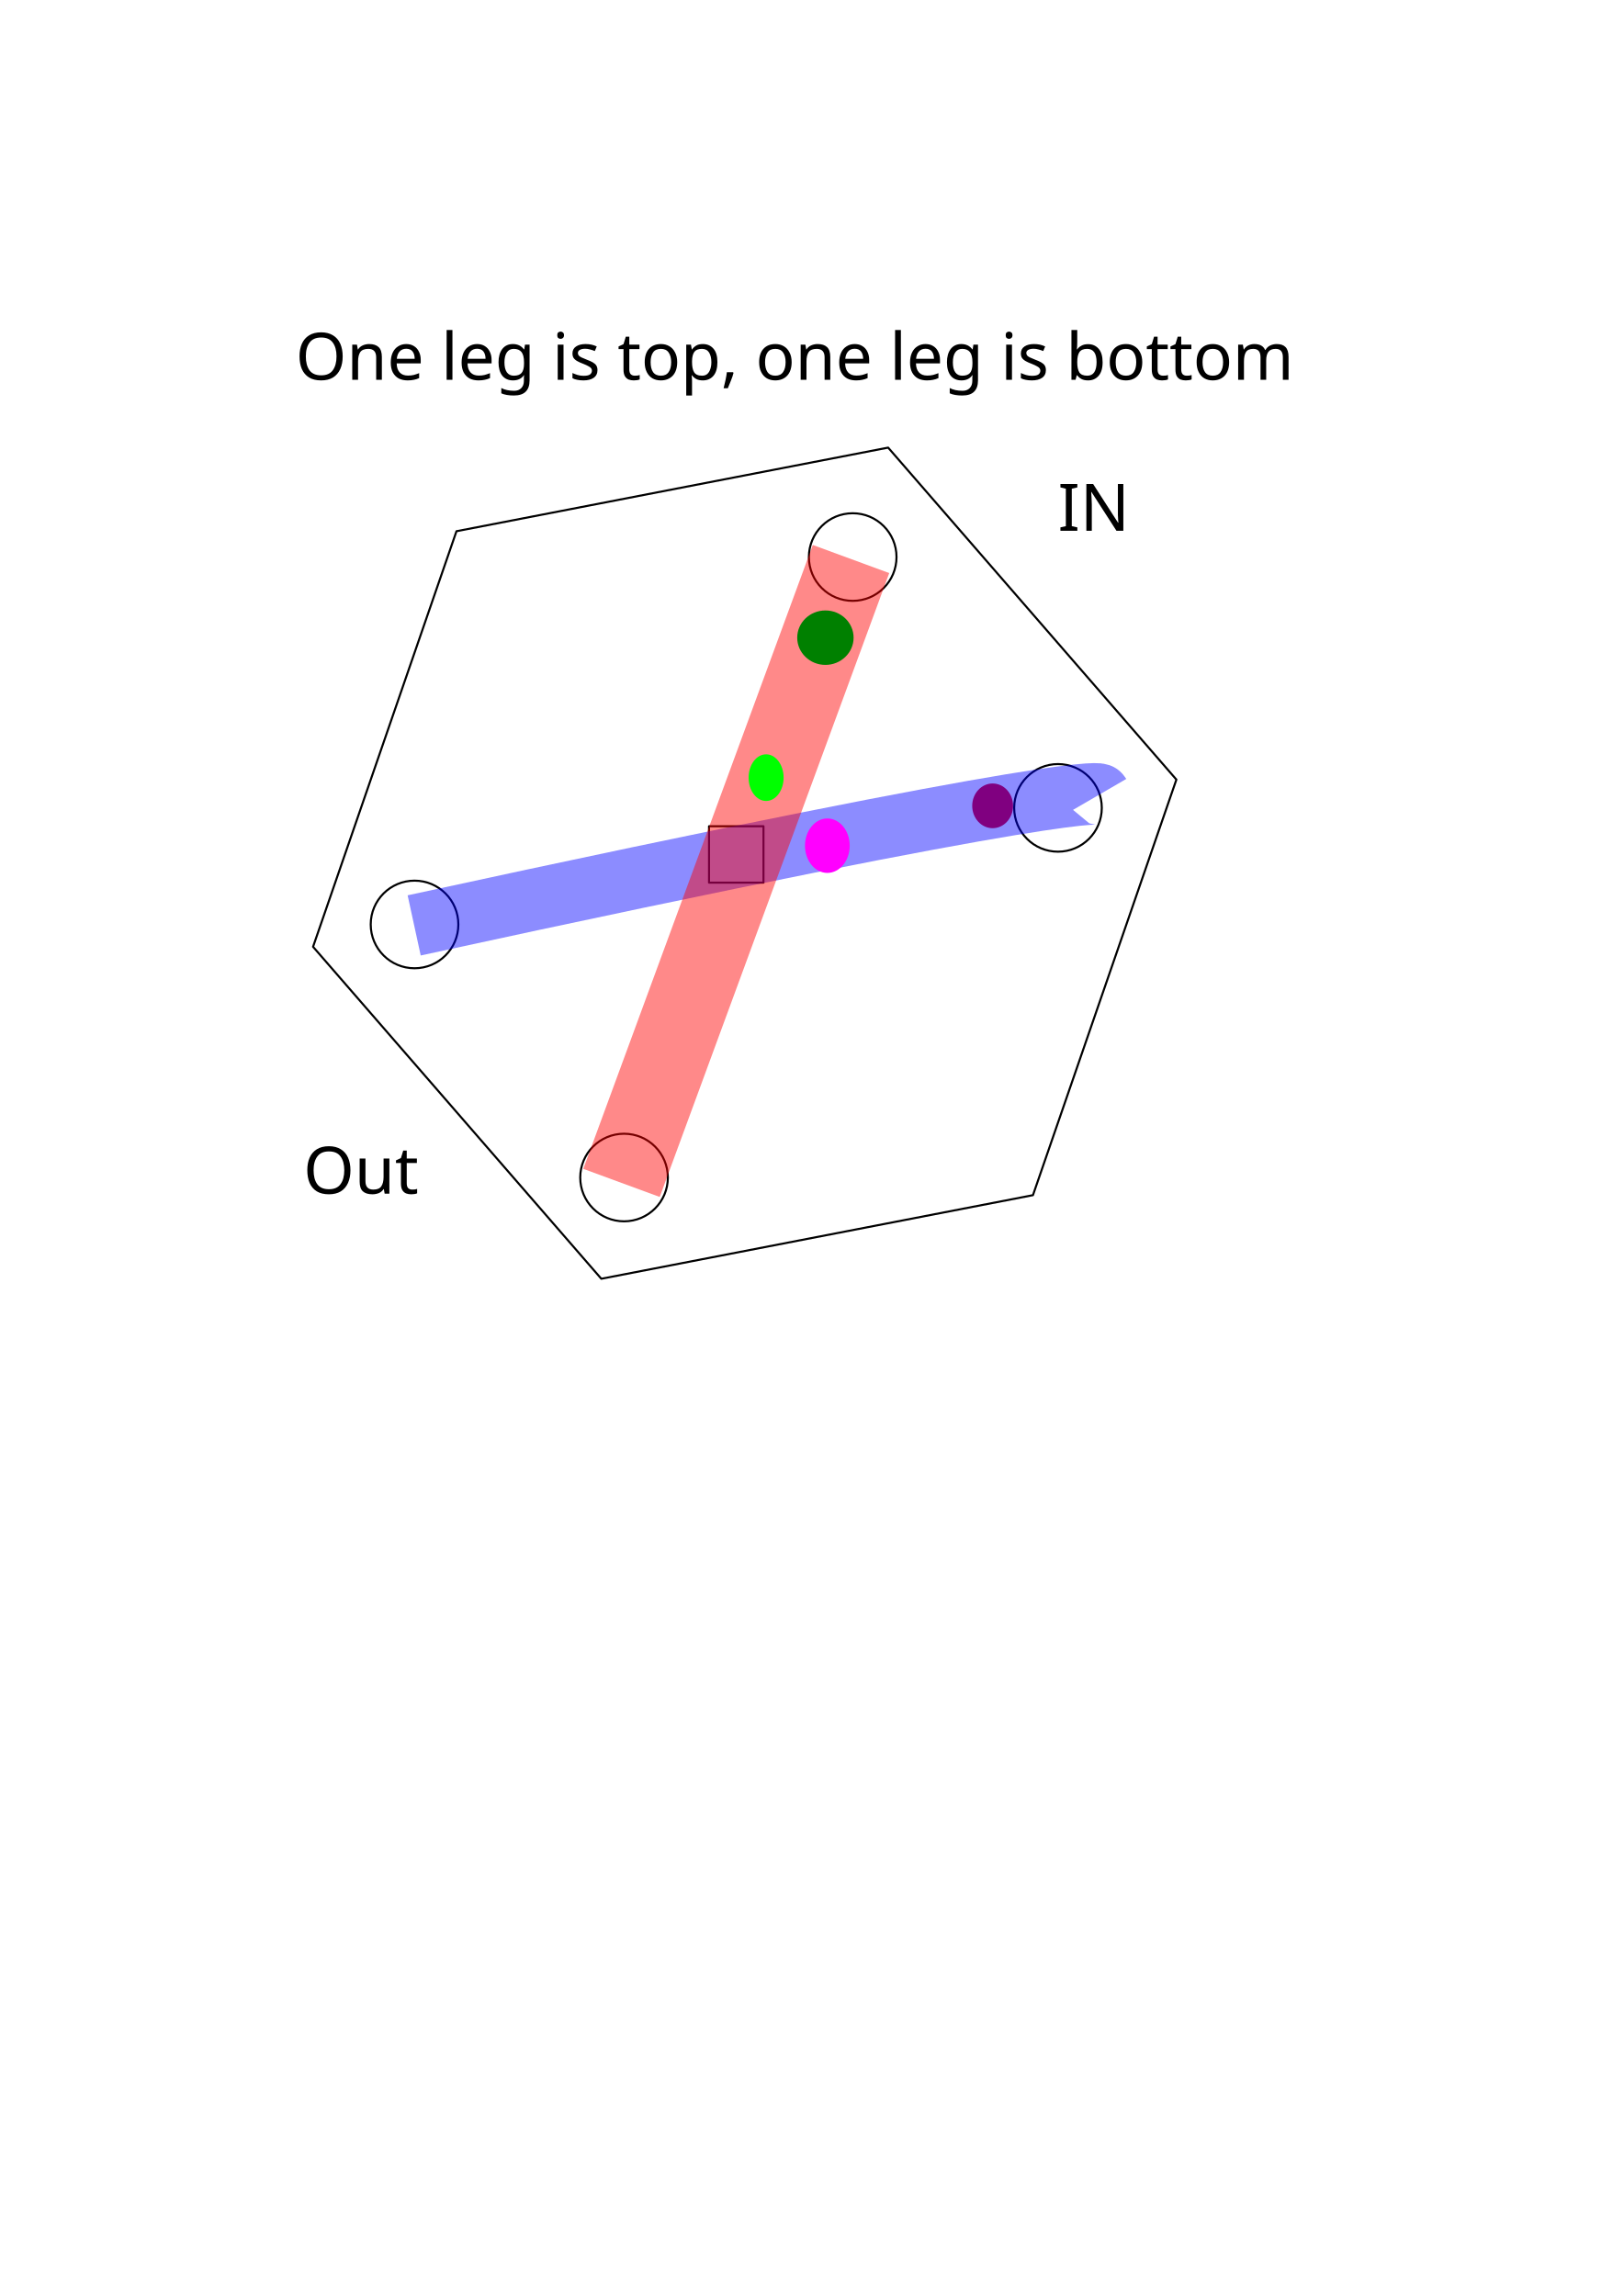
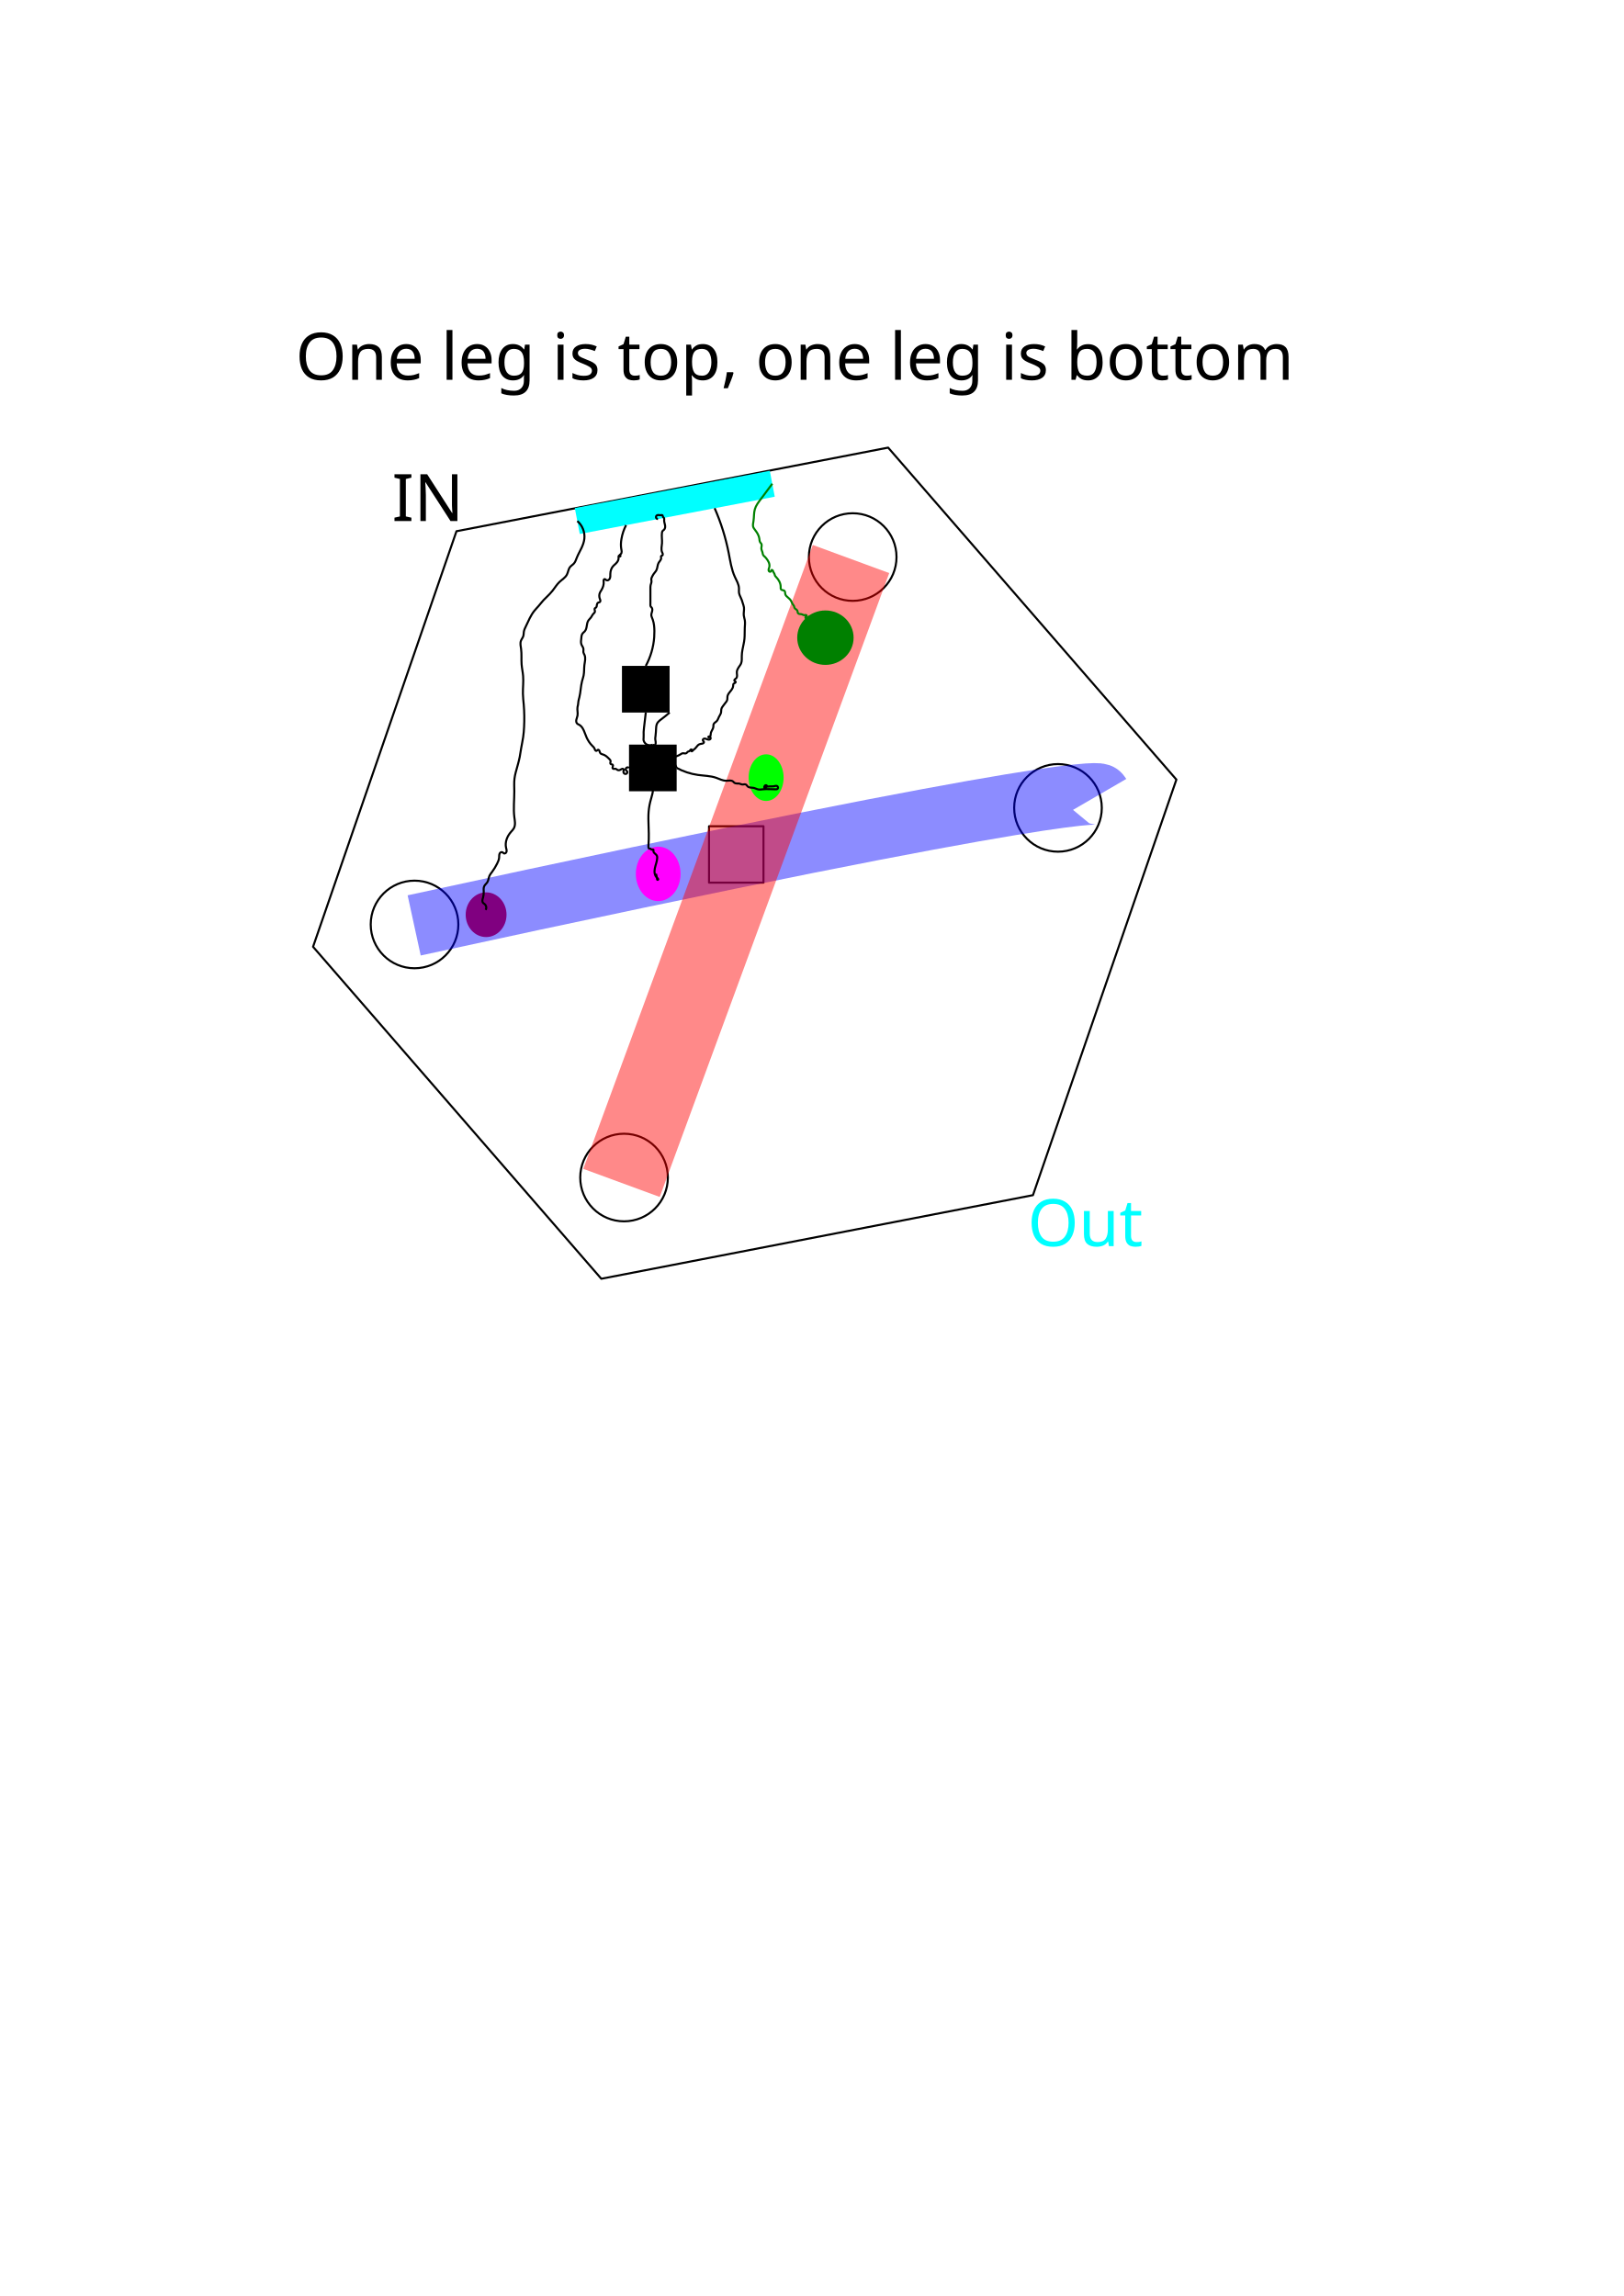
<svg xmlns="http://www.w3.org/2000/svg" width="210mm" height="297mm" viewBox="0 0 210 297" version="1.1" id="svg1">
-   <defs id="defs1" />
+   <defs id="defs1">
+     </defs>
  <g id="layer1">
    <path style="fill:none;stroke-width:0.265;stroke-linejoin:round;stroke-dashoffset:18.144;paint-order:fill markers stroke" id="path1" d="M 120.963,160.194 60.205,127.107 -8.802,132.028 24.285,71.27 19.364,2.263 80.122,35.35 149.129,30.429 116.042,91.187 Z" />
    <path style="fill:none;fill-opacity:1;stroke-width:0.265;stroke-linejoin:round;stroke-dashoffset:18.144;paint-order:fill markers stroke;stroke:#000000;stroke-opacity:1" id="path3" d="M 109.395,127.753 90.845,181.509 35.016,192.323 -2.263,149.38 16.286,95.624 72.115,84.81 Z" transform="translate(42.75191,-26.90855)" />
    <circle style="fill:none;fill-opacity:1;stroke:#000000;stroke-width:0.265;stroke-linejoin:round;stroke-dashoffset:18.144;stroke-opacity:1;paint-order:fill markers stroke" id="path4" cx="110.283" cy="72.057" r="5.666" />
    <circle style="fill:none;fill-opacity:1;stroke:#000000;stroke-width:0.265;stroke-linejoin:round;stroke-dashoffset:18.144;stroke-opacity:1;paint-order:fill markers stroke" id="path4-8" cx="136.833" cy="104.504" r="5.666" />
    <circle style="fill:none;fill-opacity:1;stroke:#000000;stroke-width:0.265;stroke-linejoin:round;stroke-dashoffset:18.144;stroke-opacity:1;paint-order:fill markers stroke" id="path4-1" cx="53.613" cy="119.583" r="5.666" />
    <circle style="fill:none;fill-opacity:1;stroke:#000000;stroke-width:0.265;stroke-linejoin:round;stroke-dashoffset:18.144;stroke-opacity:1;paint-order:fill markers stroke" id="path4-2" cx="80.71" cy="152.32" r="5.666" />
    <rect style="fill:none;fill-opacity:1;stroke:#000000;stroke-width:0.265;stroke-linejoin:round;stroke-dashoffset:18.144;stroke-opacity:1;paint-order:fill markers stroke" id="rect4" width="7.041" height="7.293" x="91.702" y="106.88" />
    <path style="fill:none;stroke:#0000ff;stroke-width:7.965;stroke-linecap:butt;stroke-linejoin:miter;stroke-opacity:0.45;stroke-dasharray:none" d="M 53.566,119.705 C 141.018,100.684 142.224,102.76 142.224,102.76" id="path5" />
    <path style="fill:none;stroke:#ff0000;stroke-width:10.536;stroke-linecap:butt;stroke-linejoin:miter;stroke-dasharray:none;stroke-opacity:0.463" d="M 110.063,72.312 80.383,153.016" id="path6" />
    <ellipse style="fill:#008000;fill-opacity:1;stroke:none;stroke-width:5.312;stroke-linejoin:round;stroke-dasharray:none;stroke-dashoffset:18.144;stroke-opacity:0.463;paint-order:fill markers stroke" id="path7" cx="106.754" cy="82.486" rx="3.646" ry="3.521" />
    <ellipse style="fill:#00ff00;fill-opacity:1;stroke:none;stroke-width:5.044;stroke-linejoin:round;stroke-dasharray:none;stroke-dashoffset:18.144;stroke-opacity:0.463;paint-order:fill markers stroke" id="path8" cx="99.084" cy="100.593" rx="2.263" ry="3.018" />
-     <ellipse style="fill:#800080;fill-opacity:1;stroke:none;stroke-width:5.899;stroke-linejoin:round;stroke-dasharray:none;stroke-dashoffset:18.144;stroke-opacity:0.463;paint-order:fill markers stroke" id="path9" cx="128.381" cy="104.239" rx="2.641" ry="2.892" />
-     <ellipse style="fill:#ff00ff;fill-opacity:1;stroke:none;stroke-width:6.724;stroke-linejoin:round;stroke-dasharray:none;stroke-dashoffset:18.144;stroke-opacity:0.463;paint-order:fill markers stroke" id="path10" cx="107.005" cy="109.395" rx="2.892" ry="3.521" />
-     <text xml:space="preserve" style="font-size:8.467px;line-height:1.25;font-family:'Gentium Book Basic';-inkscape-font-specification:'Gentium Book Basic';letter-spacing:0px;word-spacing:0px;stroke-width:0.265" x="136.806" y="68.655" id="text10">
-       <tspan id="tspan10" style="stroke-width:0.265" x="136.806" y="68.655">IN</tspan>
+     <ellipse style="fill:#800080;fill-opacity:1;stroke:none;stroke-width:5.899;stroke-linejoin:round;stroke-dasharray:none;stroke-dashoffset:18.144;stroke-opacity:0.463;paint-order:fill markers stroke" id="path9" cx="62.87" cy="118.322" rx="2.641" ry="2.892" />
+     <ellipse style="fill:#ff00ff;fill-opacity:1;stroke:none;stroke-width:6.724;stroke-linejoin:round;stroke-dasharray:none;stroke-dashoffset:18.144;stroke-opacity:0.463;paint-order:fill markers stroke" id="path10" cx="85.127" cy="113.041" rx="2.892" ry="3.521" />
+     <text xml:space="preserve" style="font-size:8.467px;line-height:1.25;font-family:'Gentium Book Basic';-inkscape-font-specification:'Gentium Book Basic';letter-spacing:0px;word-spacing:0px;stroke-width:0.265" x="50.674" y="67.397" id="text10">
+       <tspan id="tspan10" style="stroke-width:0.265" x="50.674" y="67.397">IN</tspan>
    </text>
-     <text xml:space="preserve" style="font-size:8.467px;line-height:1.25;font-family:'Gentium Book Basic';-inkscape-font-specification:'Gentium Book Basic';letter-spacing:0px;word-spacing:0px;stroke-width:0.265" x="39.231" y="154.41" id="text11">
-       <tspan id="tspan11" style="stroke-width:0.265" x="39.231" y="154.41">Out</tspan>
+     <text xml:space="preserve" style="font-size:8.467px;line-height:1.25;font-family:'Gentium Book Basic';-inkscape-font-specification:'Gentium Book Basic';letter-spacing:0px;word-spacing:0px;stroke-width:0.265;fill:#00ffff" x="132.908" y="161.2" id="text11">
+       <tspan id="tspan11" style="stroke-width:0.265;fill:#00ffff" x="132.908" y="161.2">Out</tspan>
    </text>
    <text xml:space="preserve" style="font-size:8.467px;line-height:1.25;font-family:'Gentium Book Basic';-inkscape-font-specification:'Gentium Book Basic';letter-spacing:0px;word-spacing:0px;stroke-width:0.265" x="38.225" y="49.129" id="text12">
      <tspan id="tspan12" style="stroke-width:0.265" x="38.225" y="49.129">One leg is top, one leg is bottom</tspan>
    </text>
+     <rect style="fill:#00ffff;fill-opacity:1;stroke:none;stroke-width:10.065;stroke-linejoin:round;stroke-dasharray:none;stroke-dashoffset:18.144;stroke-opacity:0.463;paint-order:fill markers stroke" id="rect12" width="25.675" height="3.415" x="60.68" y="78.51" transform="rotate(-10.82304)" />
+     <rect style="fill:#000000;fill-opacity:1;stroke:none;stroke-width:10.065;stroke-linejoin:round;stroke-dasharray:none;stroke-dashoffset:18.144;stroke-opacity:0.463;paint-order:fill markers stroke" id="rect13" width="6.161" height="6.036" x="81.354" y="96.318" />
+     <rect style="fill:#000000;fill-opacity:1;stroke:none;stroke-width:10.065;stroke-linejoin:round;stroke-dasharray:none;stroke-dashoffset:18.144;stroke-opacity:0.463;paint-order:fill markers stroke" id="rect13-5" width="6.161" height="6.036" x="80.441" y="86.136" />
+     <path style="fill:none;stroke:#008000;stroke-width:0.265px;stroke-linecap:butt;stroke-linejoin:miter;stroke-opacity:1;fill-opacity:1" d="m 99.883,62.575 c -0.495,0.677 -0.997,1.349 -1.505,2.016 -0.301,0.396 -0.611,0.802 -0.75,1.28 -0.142,0.488 -0.094,1.011 -0.174,1.514 -0.022,0.143 -0.055,0.285 -0.067,0.429 -0.012,0.144 -0.002,0.294 0.059,0.425 0.035,0.077 0.086,0.145 0.137,0.213 0.096,0.128 0.192,0.255 0.279,0.389 0.164,0.25 0.298,0.525 0.342,0.82 0.013,0.088 0.018,0.178 0.034,0.266 0.016,0.088 0.043,0.175 0.096,0.247 0.04,0.054 0.093,0.097 0.127,0.155 0.028,0.046 0.043,0.1 0.048,0.154 0.005,0.054 0.001,0.108 -0.006,0.162 -0.014,0.107 -0.042,0.214 -0.035,0.322 0.005,0.086 0.033,0.17 0.063,0.251 0.031,0.081 0.065,0.161 0.085,0.245 0.014,0.058 0.021,0.117 0.033,0.176 0.012,0.059 0.028,0.117 0.058,0.169 0.057,0.096 0.155,0.159 0.237,0.235 0.06,0.055 0.112,0.119 0.162,0.184 0.13,0.166 0.252,0.342 0.331,0.538 0.078,0.196 0.11,0.416 0.055,0.62 -0.018,0.068 -0.046,0.132 -0.065,0.2 -0.02,0.067 -0.032,0.139 -0.018,0.207 0.007,0.034 0.02,0.068 0.041,0.096 0.021,0.028 0.048,0.052 0.081,0.065 0.032,0.013 0.069,0.016 0.103,0.006 0.034,-0.01 0.063,-0.033 0.079,-0.065 0.012,-0.024 0.016,-0.051 0.022,-0.077 0.003,-0.013 0.007,-0.026 0.012,-0.038 0.005,-0.012 0.013,-0.024 0.022,-0.033 0.012,-0.011 0.027,-0.018 0.043,-0.021 0.016,-0.003 0.033,-0.002 0.048,0.003 0.031,0.009 0.057,0.031 0.076,0.058 0.038,0.053 0.047,0.12 0.073,0.18 0.037,0.087 0.105,0.157 0.144,0.243 0.038,0.085 0.046,0.183 0.089,0.266 0.033,0.064 0.086,0.115 0.136,0.167 0.17,0.177 0.32,0.375 0.427,0.596 0.107,0.221 0.17,0.465 0.164,0.711 -0.001,0.052 -0.006,0.104 -4.5e-4,0.156 0.005,0.052 0.021,0.104 0.055,0.144 0.026,0.03 0.06,0.051 0.097,0.065 0.037,0.014 0.075,0.022 0.114,0.029 0.039,0.007 0.078,0.014 0.115,0.026 0.037,0.012 0.074,0.03 0.103,0.057 0.027,0.025 0.047,0.058 0.06,0.093 0.013,0.035 0.021,0.071 0.025,0.108 0.009,0.074 0.007,0.149 0.024,0.221 0.022,0.093 0.074,0.176 0.137,0.247 0.063,0.071 0.137,0.131 0.21,0.192 0.147,0.123 0.293,0.252 0.39,0.417 0.075,0.128 0.117,0.273 0.193,0.4 0.034,0.057 0.074,0.11 0.114,0.163 0.038,0.05 0.077,0.102 0.097,0.162 0.019,0.059 0.019,0.123 0.043,0.18 0.017,0.042 0.045,0.078 0.078,0.109 0.033,0.031 0.069,0.057 0.106,0.083 0.037,0.026 0.074,0.051 0.108,0.081 0.034,0.03 0.063,0.065 0.083,0.105 0.026,0.055 0.032,0.117 0.041,0.178 0.009,0.06 0.023,0.123 0.063,0.17 0.025,0.03 0.059,0.051 0.095,0.066 0.036,0.014 0.075,0.021 0.114,0.025 0.078,0.008 0.157,0.004 0.232,0.023 0.06,0.016 0.115,0.046 0.171,0.072 0.056,0.026 0.116,0.05 0.178,0.051 0.067,9e-4 0.133,-0.025 0.2,-0.018 0.033,0.003 0.067,0.015 0.091,0.039 0.012,0.012 0.021,0.027 0.026,0.043 0.005,0.016 0.004,0.034 -0.001,0.049 -0.005,0.014 -0.014,0.027 -0.025,0.037 -0.011,0.01 -0.024,0.019 -0.037,0.026 -0.026,0.015 -0.054,0.029 -0.074,0.051 -0.014,0.016 -0.023,0.037 -0.026,0.058 -0.003,0.021 -10e-5,0.043 0.008,0.063 0.008,0.02 0.021,0.038 0.038,0.051 0.016,0.014 0.036,0.024 0.057,0.029 0.045,0.012 0.092,0.003 0.137,-0.007 0.045,-0.01 0.092,-0.021 0.137,-0.014 0.034,0.005 0.065,0.02 0.099,0.027 0.017,0.004 0.034,0.005 0.051,0.002 0.017,-0.003 0.033,-0.01 0.045,-0.023 0.008,-0.008 0.013,-0.018 0.016,-0.029 0.003,-0.011 0.004,-0.022 0.003,-0.033 -0.002,-0.022 -0.013,-0.042 -0.026,-0.06 -0.028,-0.034 -0.068,-0.055 -0.104,-0.081 -0.035,-0.025 -0.066,-0.056 -0.091,-0.091" id="path13" />
+     <path style="fill:none;stroke:#000000;stroke-width:0.265px;stroke-linecap:butt;stroke-linejoin:miter;stroke-opacity:1" d="m 74.664,67.396 c 0.659,0.558 1.013,1.457 0.911,2.315 -0.047,0.398 -0.185,0.781 -0.354,1.145 -0.2,0.433 -0.445,0.846 -0.622,1.289 -0.102,0.258 -0.185,0.532 -0.368,0.741 -0.153,0.175 -0.367,0.29 -0.511,0.473 -0.11,0.14 -0.171,0.311 -0.224,0.48 -0.052,0.17 -0.098,0.343 -0.181,0.5 -0.106,0.199 -0.268,0.362 -0.439,0.508 -0.171,0.146 -0.354,0.279 -0.518,0.434 -0.344,0.326 -0.588,0.741 -0.881,1.113 -0.248,0.315 -0.532,0.6 -0.82,0.88 -0.118,0.115 -0.237,0.228 -0.35,0.349 -0.23,0.246 -0.431,0.517 -0.652,0.772 -0.185,0.213 -0.385,0.414 -0.56,0.635 -0.463,0.583 -0.746,1.285 -1.067,1.956 -0.115,0.239 -0.237,0.48 -0.277,0.742 -0.029,0.187 -0.016,0.381 -0.073,0.561 -0.066,0.209 -0.22,0.381 -0.298,0.586 -0.066,0.172 -0.075,0.361 -0.06,0.545 0.015,0.184 0.052,0.365 0.077,0.547 0.089,0.656 0.014,1.324 0.066,1.984 0.04,0.503 0.153,0.997 0.194,1.5 0.062,0.761 -0.042,1.525 -0.026,2.288 0.01,0.483 0.068,0.964 0.109,1.445 0.079,0.943 0.089,1.892 0.043,2.838 -0.021,0.436 -0.054,0.872 -0.117,1.304 -0.071,0.49 -0.179,0.973 -0.262,1.461 -0.065,0.379 -0.115,0.761 -0.189,1.138 -0.069,0.348 -0.158,0.691 -0.253,1.033 -0.09,0.322 -0.185,0.643 -0.267,0.968 -0.065,0.26 -0.122,0.524 -0.154,0.79 -0.065,0.542 -0.027,1.09 -0.024,1.636 0.005,1.119 -0.136,2.243 0.005,3.352 0.031,0.244 0.076,0.487 0.082,0.733 0.006,0.246 -0.029,0.499 -0.149,0.714 -0.094,0.17 -0.235,0.308 -0.363,0.454 -0.247,0.282 -0.449,0.605 -0.569,0.96 -0.12,0.355 -0.154,0.742 -0.07,1.107 0.018,0.079 0.042,0.158 0.057,0.238 0.015,0.08 0.021,0.163 0.004,0.243 -0.017,0.08 -0.059,0.156 -0.125,0.203 -0.033,0.024 -0.072,0.039 -0.113,0.044 -0.04,0.004 -0.082,-0.003 -0.118,-0.022 -0.031,-0.016 -0.056,-0.04 -0.081,-0.064 -0.025,-0.024 -0.05,-0.048 -0.08,-0.066 -0.036,-0.02 -0.077,-0.03 -0.119,-0.028 -0.041,0.002 -0.082,0.014 -0.117,0.035 -0.072,0.041 -0.123,0.111 -0.153,0.188 -0.03,0.077 -0.04,0.16 -0.044,0.242 -0.004,0.082 -0.002,0.165 -0.008,0.247 -0.022,0.279 -0.14,0.54 -0.266,0.79 -0.193,0.382 -0.411,0.753 -0.67,1.094 -0.11,0.144 -0.228,0.285 -0.305,0.449 -0.066,0.142 -0.099,0.297 -0.136,0.449 -0.038,0.152 -0.082,0.305 -0.169,0.436 -0.056,0.084 -0.127,0.156 -0.196,0.23 -0.069,0.074 -0.137,0.15 -0.182,0.24 -0.058,0.113 -0.078,0.241 -0.082,0.367 -0.004,0.126 0.008,0.253 0.011,0.379 0.006,0.244 -0.021,0.489 -0.084,0.724 -0.033,0.122 -0.076,0.243 -0.087,0.369 -0.005,0.063 -0.002,0.127 0.014,0.188 0.017,0.061 0.047,0.119 0.092,0.164 0.044,0.044 0.1,0.074 0.15,0.111 0.116,0.087 0.199,0.216 0.23,0.358 0.031,0.142 0.008,0.294 -0.062,0.421" id="path14" />
+     <path style="fill:none;stroke:#000000;stroke-width:0.265px;stroke-linecap:butt;stroke-linejoin:miter;stroke-opacity:1" d="m 87.516,99.335 c 0.853,0.463 1.79,0.772 2.751,0.907 0.79,0.111 1.605,0.107 2.359,0.369 0.215,0.075 0.422,0.17 0.636,0.247 0.214,0.077 0.438,0.137 0.665,0.136 0.154,-8.7e-4 0.307,-0.03 0.461,-0.03 0.077,-1.5e-4 0.155,0.007 0.229,0.028 0.074,0.021 0.145,0.056 0.202,0.107 0.043,0.039 0.078,0.086 0.121,0.125 0.054,0.048 0.12,0.08 0.189,0.1 0.069,0.02 0.141,0.027 0.213,0.028 0.088,5.7e-4 0.176,-0.009 0.263,0.006 0.07,0.012 0.136,0.04 0.202,0.065 0.066,0.026 0.134,0.05 0.204,0.055 0.075,0.005 0.149,-0.011 0.223,-0.021 0.074,-0.01 0.153,-0.012 0.22,0.02 0.052,0.025 0.094,0.068 0.13,0.114 0.036,0.045 0.069,0.094 0.111,0.134 0.051,0.049 0.115,0.085 0.182,0.109 0.067,0.024 0.138,0.037 0.209,0.045 0.142,0.016 0.286,0.013 0.425,0.046 0.189,0.045 0.358,0.153 0.548,0.192 0.193,0.04 0.392,0.006 0.588,-0.015 0.565,-0.058 1.135,0.004 1.703,2.1e-4 0.049,-3.5e-4 0.1,-0.001 0.145,-0.02 0.049,-0.02 0.088,-0.06 0.11,-0.108 0.021,-0.048 0.025,-0.103 0.011,-0.154 -0.011,-0.04 -0.032,-0.077 -0.062,-0.105 -0.032,-0.03 -0.073,-0.049 -0.116,-0.058 -0.043,-0.009 -0.087,-0.009 -0.13,-0.003 -0.086,0.011 -0.169,0.042 -0.255,0.057 -0.159,0.028 -0.322,0.003 -0.483,0.013 -0.062,0.004 -0.123,0.013 -0.185,0.016 -0.062,0.003 -0.125,0.001 -0.184,-0.017 -0.02,-0.006 -0.04,-0.014 -0.06,-0.015 -0.01,-6.7e-4 -0.021,3.6e-4 -0.031,0.004 -0.01,0.004 -0.019,0.01 -0.024,0.019 -0.005,0.008 -0.008,0.018 -0.007,0.028 5.77e-4,0.01 0.004,0.019 0.01,0.027 0.006,0.008 0.014,0.014 0.023,0.017 0.009,0.004 0.019,0.005 0.029,0.004 0.019,-0.002 0.037,-0.013 0.049,-0.029 0.012,-0.015 0.018,-0.035 0.02,-0.054 0.002,-0.022 -0.002,-0.044 -0.011,-0.064 -0.009,-0.02 -0.022,-0.037 -0.039,-0.051 -0.033,-0.028 -0.079,-0.04 -0.122,-0.035 -0.043,0.005 -0.084,0.026 -0.115,0.056 -0.031,0.03 -0.054,0.069 -0.067,0.11 -0.013,0.04 -0.018,0.084 -0.009,0.126 0.007,0.032 0.023,0.062 0.045,0.086 0.022,0.024 0.05,0.043 0.081,0.053 0.031,0.01 0.065,0.013 0.097,0.006 0.032,-0.006 0.062,-0.021 0.087,-0.042" id="path16" />
+     <path style="fill:none;stroke:#000000;stroke-width:0.265px;stroke-linecap:butt;stroke-linejoin:miter;stroke-opacity:1" d="m 84.435,102.353 c 0.014,-0.199 0.041,-0.397 0.081,-0.593 0.042,-0.207 0.099,-0.413 0.092,-0.624 -0.002,-0.047 -0.006,-0.095 -0.021,-0.14 -0.014,-0.045 -0.039,-0.088 -0.075,-0.118 -0.033,-0.028 -0.074,-0.044 -0.117,-0.046 -0.043,-0.002 -0.086,0.01 -0.121,0.035 -0.033,0.024 -0.058,0.058 -0.074,0.096 -0.016,0.037 -0.024,0.078 -0.027,0.119 -0.015,0.172 0.048,0.341 0.107,0.504 0.078,0.215 0.153,0.435 0.156,0.663 0.002,0.14 -0.023,0.278 -0.053,0.414 -0.077,0.345 -0.189,0.682 -0.276,1.024 -0.146,0.571 -0.224,1.158 -0.243,1.747 -0.01,0.303 -0.004,0.607 0.005,0.911 0.028,0.981 0.083,1.965 -2.5e-4,2.943 -0.011,0.127 -0.024,0.258 0.008,0.382 0.006,0.024 0.014,0.048 0.028,0.068 0.014,0.021 0.034,0.037 0.058,0.043 0.024,0.006 0.049,-3.9e-4 0.073,-0.006 0.024,-0.006 0.049,-0.012 0.073,-0.007 0.018,0.004 0.033,0.014 0.046,0.026 0.013,0.012 0.024,0.026 0.035,0.041 0.011,0.014 0.022,0.029 0.034,0.041 0.013,0.013 0.028,0.023 0.045,0.029 0.019,0.006 0.039,0.005 0.059,6.1e-4 0.019,-0.004 0.038,-0.011 0.057,-0.017 0.019,-0.006 0.039,-0.011 0.058,-0.01 0.02,6.1e-4 0.04,0.007 0.054,0.021 0.009,0.009 0.015,0.021 0.019,0.033 0.004,0.012 0.004,0.025 0.004,0.038 -0.001,0.025 -0.008,0.05 -0.012,0.076 -0.009,0.068 0.011,0.138 0.045,0.197 0.034,0.059 0.082,0.11 0.133,0.156 0.051,0.046 0.105,0.089 0.153,0.138 0.049,0.048 0.093,0.102 0.121,0.165 0.036,0.083 0.042,0.176 0.039,0.267 -0.013,0.455 -0.208,0.884 -0.3,1.33 -0.046,0.223 -0.066,0.455 -0.025,0.679 0.041,0.224 0.149,0.441 0.325,0.585 0.026,0.021 0.053,0.041 0.076,0.064 0.023,0.024 0.043,0.052 0.049,0.085 0.003,0.016 0.003,0.033 -0.001,0.049 -0.004,0.016 -0.013,0.031 -0.025,0.042 -0.012,0.011 -0.029,0.018 -0.045,0.018 -0.017,4.4e-4 -0.033,-0.006 -0.045,-0.018 -0.009,-0.009 -0.015,-0.021 -0.018,-0.034 -0.004,-0.013 -0.005,-0.026 -0.006,-0.039 -0.025,-0.24 -0.074,-0.477 -0.146,-0.707" id="path18" />
+     <path style="fill:none;stroke:#000000;stroke-width:0.265px;stroke-linecap:butt;stroke-linejoin:miter;stroke-opacity:1" d="m 83.522,92.172 c -0.075,0.655 -0.152,1.309 -0.23,1.963 -0.022,0.181 -0.044,0.363 -0.049,0.546 -0.007,0.259 0.019,0.52 -0.003,0.778 -0.007,0.091 -0.021,0.183 -0.007,0.273 0.004,0.03 0.012,0.06 0.021,0.089 0.072,0.232 0.251,0.429 0.475,0.524 0.224,0.094 0.49,0.084 0.706,-0.028" id="path20" />
+     <path style="fill:none;stroke:#000000;stroke-width:0.265px;stroke-linecap:butt;stroke-linejoin:miter;stroke-opacity:1" d="m 86.603,92.172 c -0.332,0.293 -0.676,0.571 -1.031,0.834 -0.149,0.11 -0.3,0.218 -0.425,0.355 -0.085,0.093 -0.156,0.199 -0.203,0.316 -0.063,0.16 -0.078,0.335 -0.088,0.506 -0.021,0.345 -0.031,0.691 -0.077,1.033 -0.018,0.133 -0.041,0.266 -0.033,0.399 0.007,0.119 0.038,0.235 0.053,0.354 0.014,0.118 0.01,0.245 -0.049,0.348 -0.023,0.04 -0.054,0.075 -0.093,0.098 -0.022,0.013 -0.047,0.022 -0.068,0.036 -0.01,0.007 -0.02,0.016 -0.027,0.027 -0.007,0.011 -0.011,0.024 -0.01,0.036 5.59e-4,0.01 0.004,0.019 0.009,0.028 0.005,0.008 0.011,0.016 0.019,0.022 0.01,0.009 0.021,0.017 0.033,0.022 0.012,0.005 0.025,0.008 0.039,0.007 0.013,-8.36e-4 0.026,-0.005 0.037,-0.013 0.01,-0.008 0.018,-0.02 0.021,-0.033 0.002,-0.01 7.47e-4,-0.021 -0.003,-0.031 -0.004,-0.01 -0.01,-0.019 -0.017,-0.027 -0.014,-0.016 -0.033,-0.026 -0.051,-0.037 -0.07,-0.041 -0.137,-0.087 -0.202,-0.136" id="path22" />
+     <path style="fill:none;stroke:#000000;stroke-width:0.265px;stroke-linecap:butt;stroke-linejoin:miter;stroke-opacity:1" d="m 83.522,86.136 c 0.619,-1.138 0.992,-2.409 1.088,-3.7 0.02,-0.269 0.028,-0.539 0.025,-0.809 -0.005,-0.488 -0.046,-0.982 -0.202,-1.444 -0.037,-0.111 -0.081,-0.22 -0.125,-0.328 -0.027,-0.066 -0.054,-0.133 -0.066,-0.204 -0.016,-0.092 -0.005,-0.187 0.016,-0.278 0.021,-0.091 0.051,-0.18 0.075,-0.27 0.024,-0.09 0.041,-0.184 0.035,-0.277 -0.006,-0.093 -0.038,-0.187 -0.102,-0.255 -0.033,-0.035 -0.073,-0.063 -0.101,-0.102 -0.021,-0.03 -0.033,-0.065 -0.039,-0.101 -0.006,-0.036 -0.008,-0.072 -0.009,-0.109 -0.003,-0.144 5.58e-4,-0.288 0.003,-0.431 0.01,-0.558 0.005,-1.117 -7.29e-4,-1.676 -0.002,-0.158 -0.003,-0.318 0.031,-0.472 0.019,-0.083 0.047,-0.163 0.071,-0.244 0.024,-0.081 0.042,-0.165 0.039,-0.25 -0.003,-0.097 -0.034,-0.192 -0.027,-0.288 0.007,-0.09 0.046,-0.175 0.086,-0.256 0.067,-0.138 0.137,-0.276 0.225,-0.402 0.117,-0.167 0.267,-0.312 0.357,-0.494 0.074,-0.15 0.104,-0.318 0.136,-0.482 0.032,-0.165 0.068,-0.332 0.152,-0.477 0.06,-0.103 0.143,-0.192 0.21,-0.29 0.034,-0.049 0.063,-0.102 0.084,-0.158 0.02,-0.056 0.03,-0.117 0.024,-0.176 -0.004,-0.043 -0.018,-0.085 -0.02,-0.129 -0.001,-0.022 -1.69e-4,-0.044 0.006,-0.065 0.006,-0.021 0.017,-0.041 0.033,-0.055 0.016,-0.014 0.036,-0.023 0.057,-0.03 0.02,-0.007 0.041,-0.013 0.06,-0.024 0.034,-0.02 0.059,-0.055 0.071,-0.093 0.012,-0.038 0.012,-0.079 0.004,-0.118 -0.015,-0.078 -0.057,-0.148 -0.089,-0.221 -0.077,-0.179 -0.087,-0.381 -0.073,-0.576 0.014,-0.195 0.051,-0.387 0.064,-0.582 0.03,-0.455 -0.071,-0.916 -0.004,-1.367 0.01,-0.07 0.026,-0.142 0.066,-0.201 0.026,-0.036 0.06,-0.066 0.095,-0.093 0.035,-0.027 0.072,-0.053 0.104,-0.084 0.078,-0.076 0.123,-0.182 0.14,-0.291 0.016,-0.108 0.006,-0.219 -0.015,-0.326 -0.041,-0.215 -0.122,-0.426 -0.109,-0.644 0.003,-0.043 0.009,-0.086 0.008,-0.129 -2.35e-4,-0.043 -0.007,-0.087 -0.029,-0.124 -0.018,-0.03 -0.045,-0.054 -0.071,-0.079 -0.026,-0.024 -0.051,-0.05 -0.065,-0.083 -0.013,-0.03 -0.015,-0.062 -0.019,-0.094 -0.004,-0.032 -0.012,-0.065 -0.033,-0.089 -0.014,-0.016 -0.032,-0.027 -0.052,-0.033 -0.02,-0.006 -0.041,-0.009 -0.062,-0.008 -0.042,9.37e-4 -0.082,0.012 -0.124,0.016 -0.075,0.008 -0.151,-0.006 -0.227,-0.015 -0.075,-0.009 -0.154,-0.011 -0.224,0.018 -0.054,0.023 -0.1,0.065 -0.128,0.116 -0.028,0.052 -0.037,0.113 -0.026,0.171 0.011,0.058 0.042,0.111 0.087,0.149 0.045,0.038 0.103,0.06 0.162,0.061" id="path24" />
+     <path style="fill:none;stroke:#000000;stroke-width:0.265px;stroke-linecap:butt;stroke-linejoin:miter;stroke-opacity:1" d="m 80.972,67.929 c -0.291,0.562 -0.493,1.168 -0.598,1.792 -0.072,0.428 -0.098,0.869 -0.021,1.296 0.02,0.113 0.048,0.226 0.048,0.341 -1.37e-4,0.057 -0.007,0.115 -0.026,0.17 -0.018,0.054 -0.048,0.105 -0.089,0.145 -0.028,0.027 -0.061,0.049 -0.092,0.073 -0.031,0.024 -0.061,0.052 -0.079,0.087 -0.009,0.017 -0.015,0.037 -0.016,0.056 -0.001,0.02 0.003,0.04 0.012,0.057 0.009,0.017 0.025,0.031 0.043,0.039 0.018,0.007 0.04,0.007 0.057,-0.002 0.016,-0.008 0.028,-0.022 0.035,-0.039 0.005,-0.012 0.006,-0.025 0.005,-0.038 -0.002,-0.013 -0.006,-0.025 -0.013,-0.036 -0.014,-0.022 -0.037,-0.037 -0.063,-0.043 -0.025,-0.006 -0.053,-0.002 -0.076,0.009 -0.024,0.011 -0.044,0.029 -0.059,0.05 -0.03,0.042 -0.041,0.096 -0.042,0.148 -0.001,0.052 0.006,0.104 0.006,0.156 0.003,0.178 -0.069,0.351 -0.172,0.497 -0.103,0.146 -0.235,0.267 -0.369,0.385 -0.041,0.036 -0.082,0.072 -0.121,0.111 -0.272,0.272 -0.399,0.666 -0.407,1.05 -0.002,0.099 0.003,0.199 -0.002,0.298 -0.004,0.099 -0.019,0.199 -0.059,0.29 -0.04,0.091 -0.106,0.173 -0.195,0.217 -0.045,0.022 -0.094,0.034 -0.144,0.033 -0.05,-0.001 -0.099,-0.016 -0.14,-0.043 -0.032,-0.021 -0.059,-0.05 -0.089,-0.074 -0.015,-0.012 -0.031,-0.023 -0.049,-0.031 -0.018,-0.008 -0.037,-0.013 -0.056,-0.012 -0.032,6.66e-4 -0.063,0.016 -0.086,0.039 -0.022,0.023 -0.037,0.053 -0.044,0.085 -0.015,0.063 -0.004,0.128 0.003,0.192 0.041,0.388 -0.091,0.778 -0.294,1.111 -0.067,0.111 -0.143,0.217 -0.195,0.336 -0.108,0.25 -0.101,0.542 -0.004,0.797 0.026,0.067 0.057,0.133 0.067,0.204 0.005,0.036 0.004,0.072 -0.005,0.107 -0.01,0.035 -0.029,0.067 -0.057,0.09 -0.03,0.024 -0.067,0.036 -0.104,0.045 -0.037,0.009 -0.075,0.016 -0.11,0.032 -0.053,0.024 -0.095,0.069 -0.123,0.12 -0.028,0.051 -0.044,0.108 -0.052,0.166 -0.01,0.064 -0.012,0.129 -0.026,0.191 -0.014,0.063 -0.042,0.125 -0.092,0.166 -0.022,0.017 -0.047,0.03 -0.071,0.043 -0.024,0.013 -0.048,0.028 -0.067,0.049 -0.024,0.028 -0.037,0.065 -0.04,0.102 -0.003,0.037 0.003,0.074 0.011,0.11 0.008,0.036 0.019,0.072 0.027,0.108 0.008,0.036 0.012,0.074 0.007,0.11 -0.009,0.061 -0.042,0.116 -0.083,0.163 -0.04,0.047 -0.087,0.087 -0.129,0.133 -0.126,0.139 -0.196,0.319 -0.308,0.469 -0.101,0.134 -0.235,0.242 -0.328,0.382 -0.139,0.209 -0.173,0.468 -0.212,0.716 -0.02,0.124 -0.042,0.248 -0.081,0.367 -0.039,0.119 -0.097,0.234 -0.181,0.327 -0.079,0.088 -0.18,0.155 -0.257,0.247 -0.065,0.078 -0.11,0.171 -0.135,0.269 -0.03,0.112 -0.035,0.229 -0.046,0.344 -0.013,0.136 -0.036,0.271 -0.043,0.408 -0.007,0.137 3.93e-4,0.276 0.046,0.405 0.037,0.105 0.098,0.199 0.153,0.296 0.055,0.097 0.105,0.199 0.118,0.309 0.009,0.074 4.1e-4,0.149 -0.006,0.223 -0.007,0.074 -0.012,0.15 0.002,0.223 0.023,0.113 0.09,0.211 0.138,0.316 0.091,0.203 0.103,0.432 0.084,0.653 -0.019,0.221 -0.068,0.438 -0.095,0.659 -0.054,0.449 -0.015,0.909 -0.103,1.353 -0.048,0.245 -0.134,0.482 -0.198,0.724 -0.181,0.69 -0.179,1.417 -0.353,2.108 -0.041,0.162 -0.091,0.322 -0.117,0.486 -0.024,0.157 -0.026,0.317 -0.055,0.472 -0.02,0.105 -0.052,0.208 -0.068,0.313 -0.028,0.18 -0.011,0.363 0.005,0.544 0.016,0.181 0.031,0.365 -0.002,0.544 -0.035,0.187 -0.12,0.361 -0.155,0.548 -0.018,0.093 -0.022,0.19 -4.5e-4,0.283 0.021,0.093 0.071,0.18 0.146,0.238 0.055,0.042 0.122,0.067 0.184,0.098 0.204,0.101 0.365,0.274 0.486,0.466 0.121,0.192 0.205,0.406 0.285,0.618 0.075,0.197 0.148,0.396 0.235,0.588 0.178,0.39 0.417,0.754 0.72,1.057 0.111,0.111 0.234,0.219 0.296,0.364 0.028,0.066 0.043,0.137 0.079,0.198 0.018,0.031 0.042,0.059 0.072,0.078 0.03,0.019 0.067,0.029 0.102,0.022 0.026,-0.005 0.049,-0.018 0.069,-0.034 0.019,-0.016 0.035,-0.035 0.052,-0.053 0.017,-0.018 0.036,-0.035 0.059,-0.044 0.03,-0.012 0.064,-0.009 0.094,0.004 0.029,0.013 0.054,0.036 0.072,0.062 0.037,0.052 0.051,0.117 0.069,0.179 0.024,0.081 0.058,0.162 0.119,0.22 0.04,0.038 0.09,0.064 0.142,0.084 0.052,0.02 0.105,0.034 0.158,0.051 0.141,0.045 0.276,0.111 0.397,0.197 0.142,0.101 0.262,0.229 0.388,0.349 0.051,0.048 0.104,0.096 0.145,0.153 0.041,0.057 0.071,0.125 0.068,0.196 -0.002,0.057 -0.024,0.111 -0.035,0.166 -0.006,0.028 -0.008,0.057 -0.005,0.085 0.004,0.028 0.015,0.056 0.034,0.077 0.017,0.018 0.039,0.031 0.063,0.039 0.024,0.008 0.048,0.012 0.073,0.016 0.025,0.004 0.049,0.008 0.073,0.016 0.024,0.008 0.046,0.02 0.064,0.037 0.015,0.015 0.025,0.034 0.032,0.054 0.006,0.02 0.008,0.041 0.007,0.063 -0.002,0.042 -0.015,0.083 -0.029,0.123 -0.014,0.04 -0.028,0.08 -0.032,0.122 -0.002,0.021 -9.61e-4,0.042 0.004,0.063 0.005,0.021 0.014,0.04 0.027,0.057 0.022,0.026 0.053,0.043 0.087,0.05 0.033,0.007 0.068,0.006 0.101,0.003 0.034,-0.004 0.067,-0.009 0.101,-0.012 0.034,-0.003 0.068,-0.002 0.101,0.007 0.038,0.011 0.071,0.033 0.102,0.057 0.031,0.024 0.061,0.05 0.094,0.07 0.051,0.031 0.11,0.048 0.169,0.051 0.059,0.003 0.119,-0.009 0.174,-0.032 0.093,-0.039 0.171,-0.111 0.268,-0.139 0.048,-0.014 0.102,-0.017 0.148,0.002 0.023,0.009 0.045,0.024 0.061,0.044 0.016,0.019 0.027,0.043 0.029,0.068 0.003,0.027 -0.004,0.054 -0.013,0.079 -0.009,0.025 -0.021,0.049 -0.03,0.075 -0.03,0.085 -0.021,0.183 0.026,0.259 0.024,0.038 0.057,0.07 0.095,0.093 0.039,0.022 0.083,0.035 0.128,0.035 0.045,3.8e-4 0.09,-0.011 0.128,-0.034 0.039,-0.023 0.07,-0.057 0.09,-0.097 0.02,-0.04 0.028,-0.086 0.021,-0.131 -0.006,-0.044 -0.027,-0.087 -0.058,-0.119 -0.021,-0.021 -0.046,-0.038 -0.068,-0.059 -0.047,-0.045 -0.074,-0.109 -0.074,-0.174 -7.3e-5,-0.065 0.027,-0.129 0.074,-0.174 0.047,-0.045 0.112,-0.07 0.177,-0.068 0.065,0.002 0.128,0.032 0.172,0.08" id="path26" />
+     <path style="fill:none;stroke:#000000;stroke-width:0.265px;stroke-linecap:butt;stroke-linejoin:miter;stroke-opacity:1" d="m 92.428,65.739 c 0.816,1.859 1.427,3.809 1.818,5.802 0.204,1.038 0.352,2.102 0.789,3.066 0.111,0.246 0.241,0.483 0.346,0.731 0.105,0.248 0.186,0.511 0.193,0.781 0.005,0.163 -0.018,0.326 -0.003,0.489 0.023,0.255 0.136,0.491 0.244,0.723 0.046,0.098 0.091,0.196 0.128,0.298 0.042,0.116 0.073,0.236 0.11,0.354 0.061,0.195 0.138,0.386 0.165,0.588 0.045,0.344 -0.062,0.694 -0.023,1.039 0.023,0.205 0.097,0.401 0.132,0.604 0.058,0.331 0.014,0.669 -0.003,1.005 -0.024,0.476 0.006,0.955 -0.042,1.429 -0.048,0.478 -0.175,0.944 -0.259,1.417 -0.046,0.261 -0.08,0.525 -0.084,0.79 -0.003,0.163 0.005,0.327 -0.002,0.49 -0.007,0.163 -0.03,0.328 -0.092,0.479 -0.079,0.191 -0.216,0.35 -0.329,0.523 -0.114,0.173 -0.206,0.367 -0.218,0.574 -0.008,0.132 0.017,0.263 0.026,0.395 0.005,0.077 0.004,0.154 -0.013,0.229 -0.017,0.075 -0.051,0.147 -0.105,0.201 -0.058,0.058 -0.138,0.094 -0.189,0.158 -0.026,0.032 -0.044,0.072 -0.042,0.113 7.16e-4,0.021 0.006,0.041 0.017,0.059 0.011,0.018 0.027,0.032 0.046,0.04 0.022,0.009 0.048,0.009 0.069,0.021 0.017,0.009 0.03,0.025 0.036,0.042 0.007,0.018 0.008,0.038 0.004,0.056 -0.004,0.019 -0.013,0.036 -0.024,0.051 -0.011,0.015 -0.026,0.028 -0.041,0.039 -0.031,0.022 -0.066,0.037 -0.101,0.054 -0.034,0.016 -0.069,0.035 -0.094,0.063 -0.036,0.038 -0.052,0.091 -0.059,0.143 -0.007,0.052 -0.005,0.105 -0.009,0.157 -0.016,0.19 -0.112,0.365 -0.226,0.519 -0.114,0.154 -0.246,0.293 -0.352,0.452 -0.073,0.11 -0.132,0.231 -0.155,0.36 -0.014,0.085 -0.013,0.171 -0.014,0.257 -0.002,0.086 -0.007,0.173 -0.034,0.254 -0.04,0.12 -0.126,0.218 -0.205,0.317 -0.085,0.106 -0.165,0.215 -0.248,0.323 -0.124,0.163 -0.258,0.33 -0.296,0.532 -0.025,0.131 -0.007,0.268 -0.031,0.4 -0.019,0.104 -0.064,0.201 -0.115,0.294 -0.051,0.092 -0.108,0.181 -0.155,0.276 -0.047,0.095 -0.084,0.195 -0.128,0.292 -0.044,0.097 -0.096,0.191 -0.169,0.268 -0.068,0.071 -0.153,0.125 -0.229,0.187 -0.077,0.062 -0.149,0.137 -0.178,0.231 -0.03,0.098 -0.012,0.203 -0.021,0.305 -0.009,0.104 -0.047,0.203 -0.092,0.297 -0.049,0.102 -0.108,0.2 -0.156,0.303 -0.049,0.103 -0.088,0.212 -0.095,0.326 -0.004,0.058 6.59e-4,0.116 -0.011,0.172 -0.006,0.028 -0.016,0.056 -0.031,0.08 -0.016,0.024 -0.038,0.044 -0.065,0.055 -0.024,0.01 -0.05,0.012 -0.075,0.014 -0.026,0.002 -0.052,0.004 -0.075,0.014 -0.012,0.005 -0.023,0.012 -0.032,0.021 -0.009,0.009 -0.016,0.02 -0.02,0.033 -0.003,0.012 -0.003,0.026 0.003,0.038 0.005,0.012 0.016,0.021 0.028,0.025 0.008,0.002 0.017,0.002 0.025,3e-4 0.008,-0.002 0.016,-0.005 0.023,-0.01 0.015,-0.009 0.028,-0.02 0.043,-0.028 0.03,-0.016 0.067,-0.018 0.099,-0.006 0.032,0.012 0.058,0.037 0.073,0.068 0.015,0.031 0.019,0.066 0.012,0.1 -0.007,0.033 -0.023,0.065 -0.046,0.09 -0.046,0.05 -0.116,0.075 -0.184,0.077 -0.068,0.003 -0.135,-0.015 -0.2,-0.038 -0.064,-0.023 -0.126,-0.051 -0.191,-0.072 -0.065,-0.021 -0.134,-0.034 -0.201,-0.026 -0.034,0.004 -0.067,0.014 -0.097,0.03 -0.03,0.016 -0.056,0.039 -0.076,0.067 -0.019,0.028 -0.031,0.062 -0.031,0.096 -5.97e-4,0.034 0.01,0.069 0.031,0.095 0.014,0.018 0.033,0.033 0.051,0.048 0.018,0.015 0.036,0.03 0.049,0.05 0.021,0.033 0.024,0.075 0.013,0.113 -0.012,0.037 -0.037,0.069 -0.068,0.093 -0.062,0.047 -0.143,0.06 -0.22,0.072 -0.108,0.016 -0.217,0.034 -0.315,0.081 -0.14,0.068 -0.244,0.191 -0.338,0.314 -0.058,0.076 -0.115,0.155 -0.185,0.22 -0.097,0.091 -0.219,0.155 -0.303,0.258 -0.017,0.021 -0.032,0.043 -0.05,0.062 -0.018,0.019 -0.041,0.036 -0.067,0.041 -0.013,0.003 -0.027,0.003 -0.039,-3.34e-4 -0.013,-0.003 -0.025,-0.01 -0.033,-0.021 -0.009,-0.01 -0.014,-0.023 -0.013,-0.037 3.12e-4,-0.013 0.006,-0.026 0.016,-0.035 0.006,-0.005 0.013,-0.008 0.02,-0.011 0.007,-0.003 0.014,-0.006 0.021,-0.01 0.009,-0.006 0.016,-0.015 0.021,-0.025 0.004,-0.01 0.006,-0.021 0.005,-0.032 -0.002,-0.022 -0.016,-0.042 -0.034,-0.054 -0.018,-0.012 -0.041,-0.016 -0.063,-0.014 -0.022,0.003 -0.042,0.011 -0.06,0.024 -0.036,0.025 -0.06,0.063 -0.084,0.1 -0.024,0.037 -0.048,0.075 -0.084,0.099 -0.031,0.021 -0.069,0.031 -0.106,0.04 -0.037,0.009 -0.075,0.018 -0.107,0.039 -0.034,0.022 -0.059,0.054 -0.083,0.086 -0.024,0.032 -0.047,0.066 -0.079,0.089 -0.033,0.025 -0.073,0.038 -0.114,0.043 -0.041,0.005 -0.082,0.002 -0.123,-0.003 -0.082,-0.011 -0.163,-0.032 -0.245,-0.022 -0.056,0.007 -0.109,0.028 -0.158,0.055 -0.049,0.027 -0.096,0.059 -0.143,0.089 -0.263,0.168 -0.561,0.275 -0.867,0.334 -0.047,0.009 -0.096,0.017 -0.14,0.036 -0.045,0.018 -0.086,0.048 -0.109,0.091 -0.014,0.026 -0.02,0.055 -0.02,0.085 2.83e-4,0.029 0.007,0.058 0.017,0.086 0.021,0.055 0.056,0.103 0.09,0.15 0.216,0.303 0.399,0.628 0.545,0.97" id="path28" />
  </g>
</svg>
